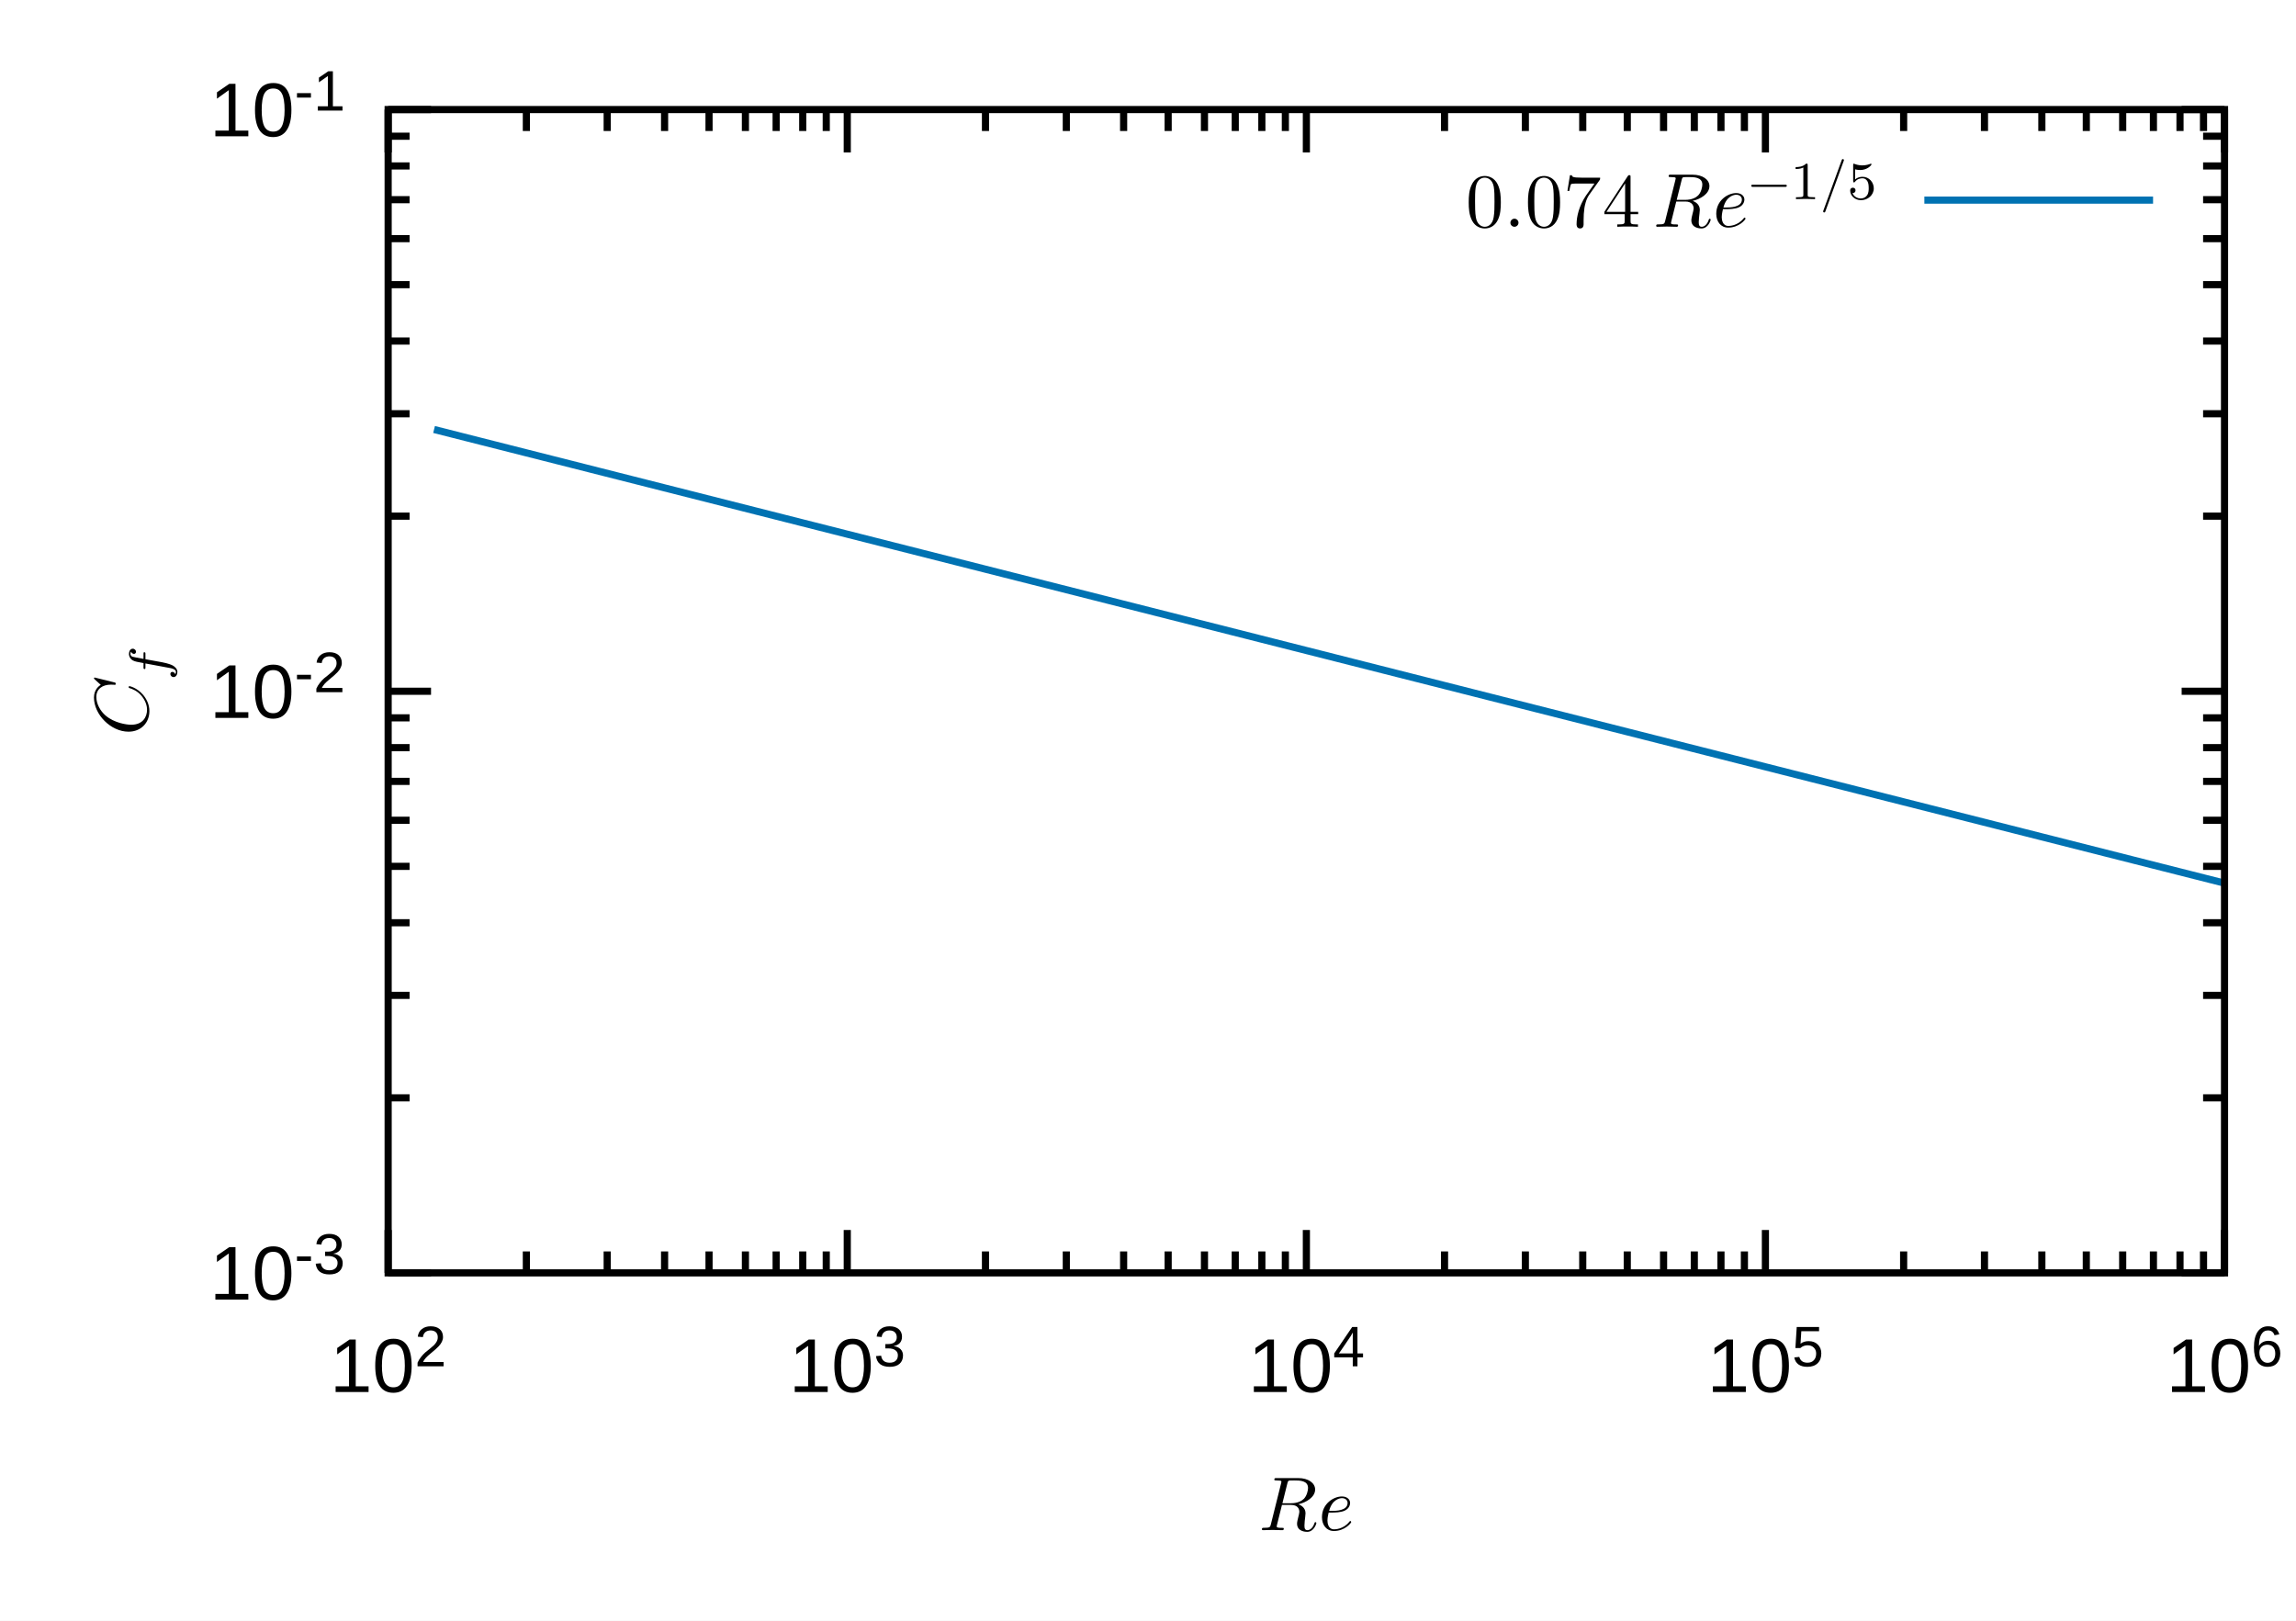
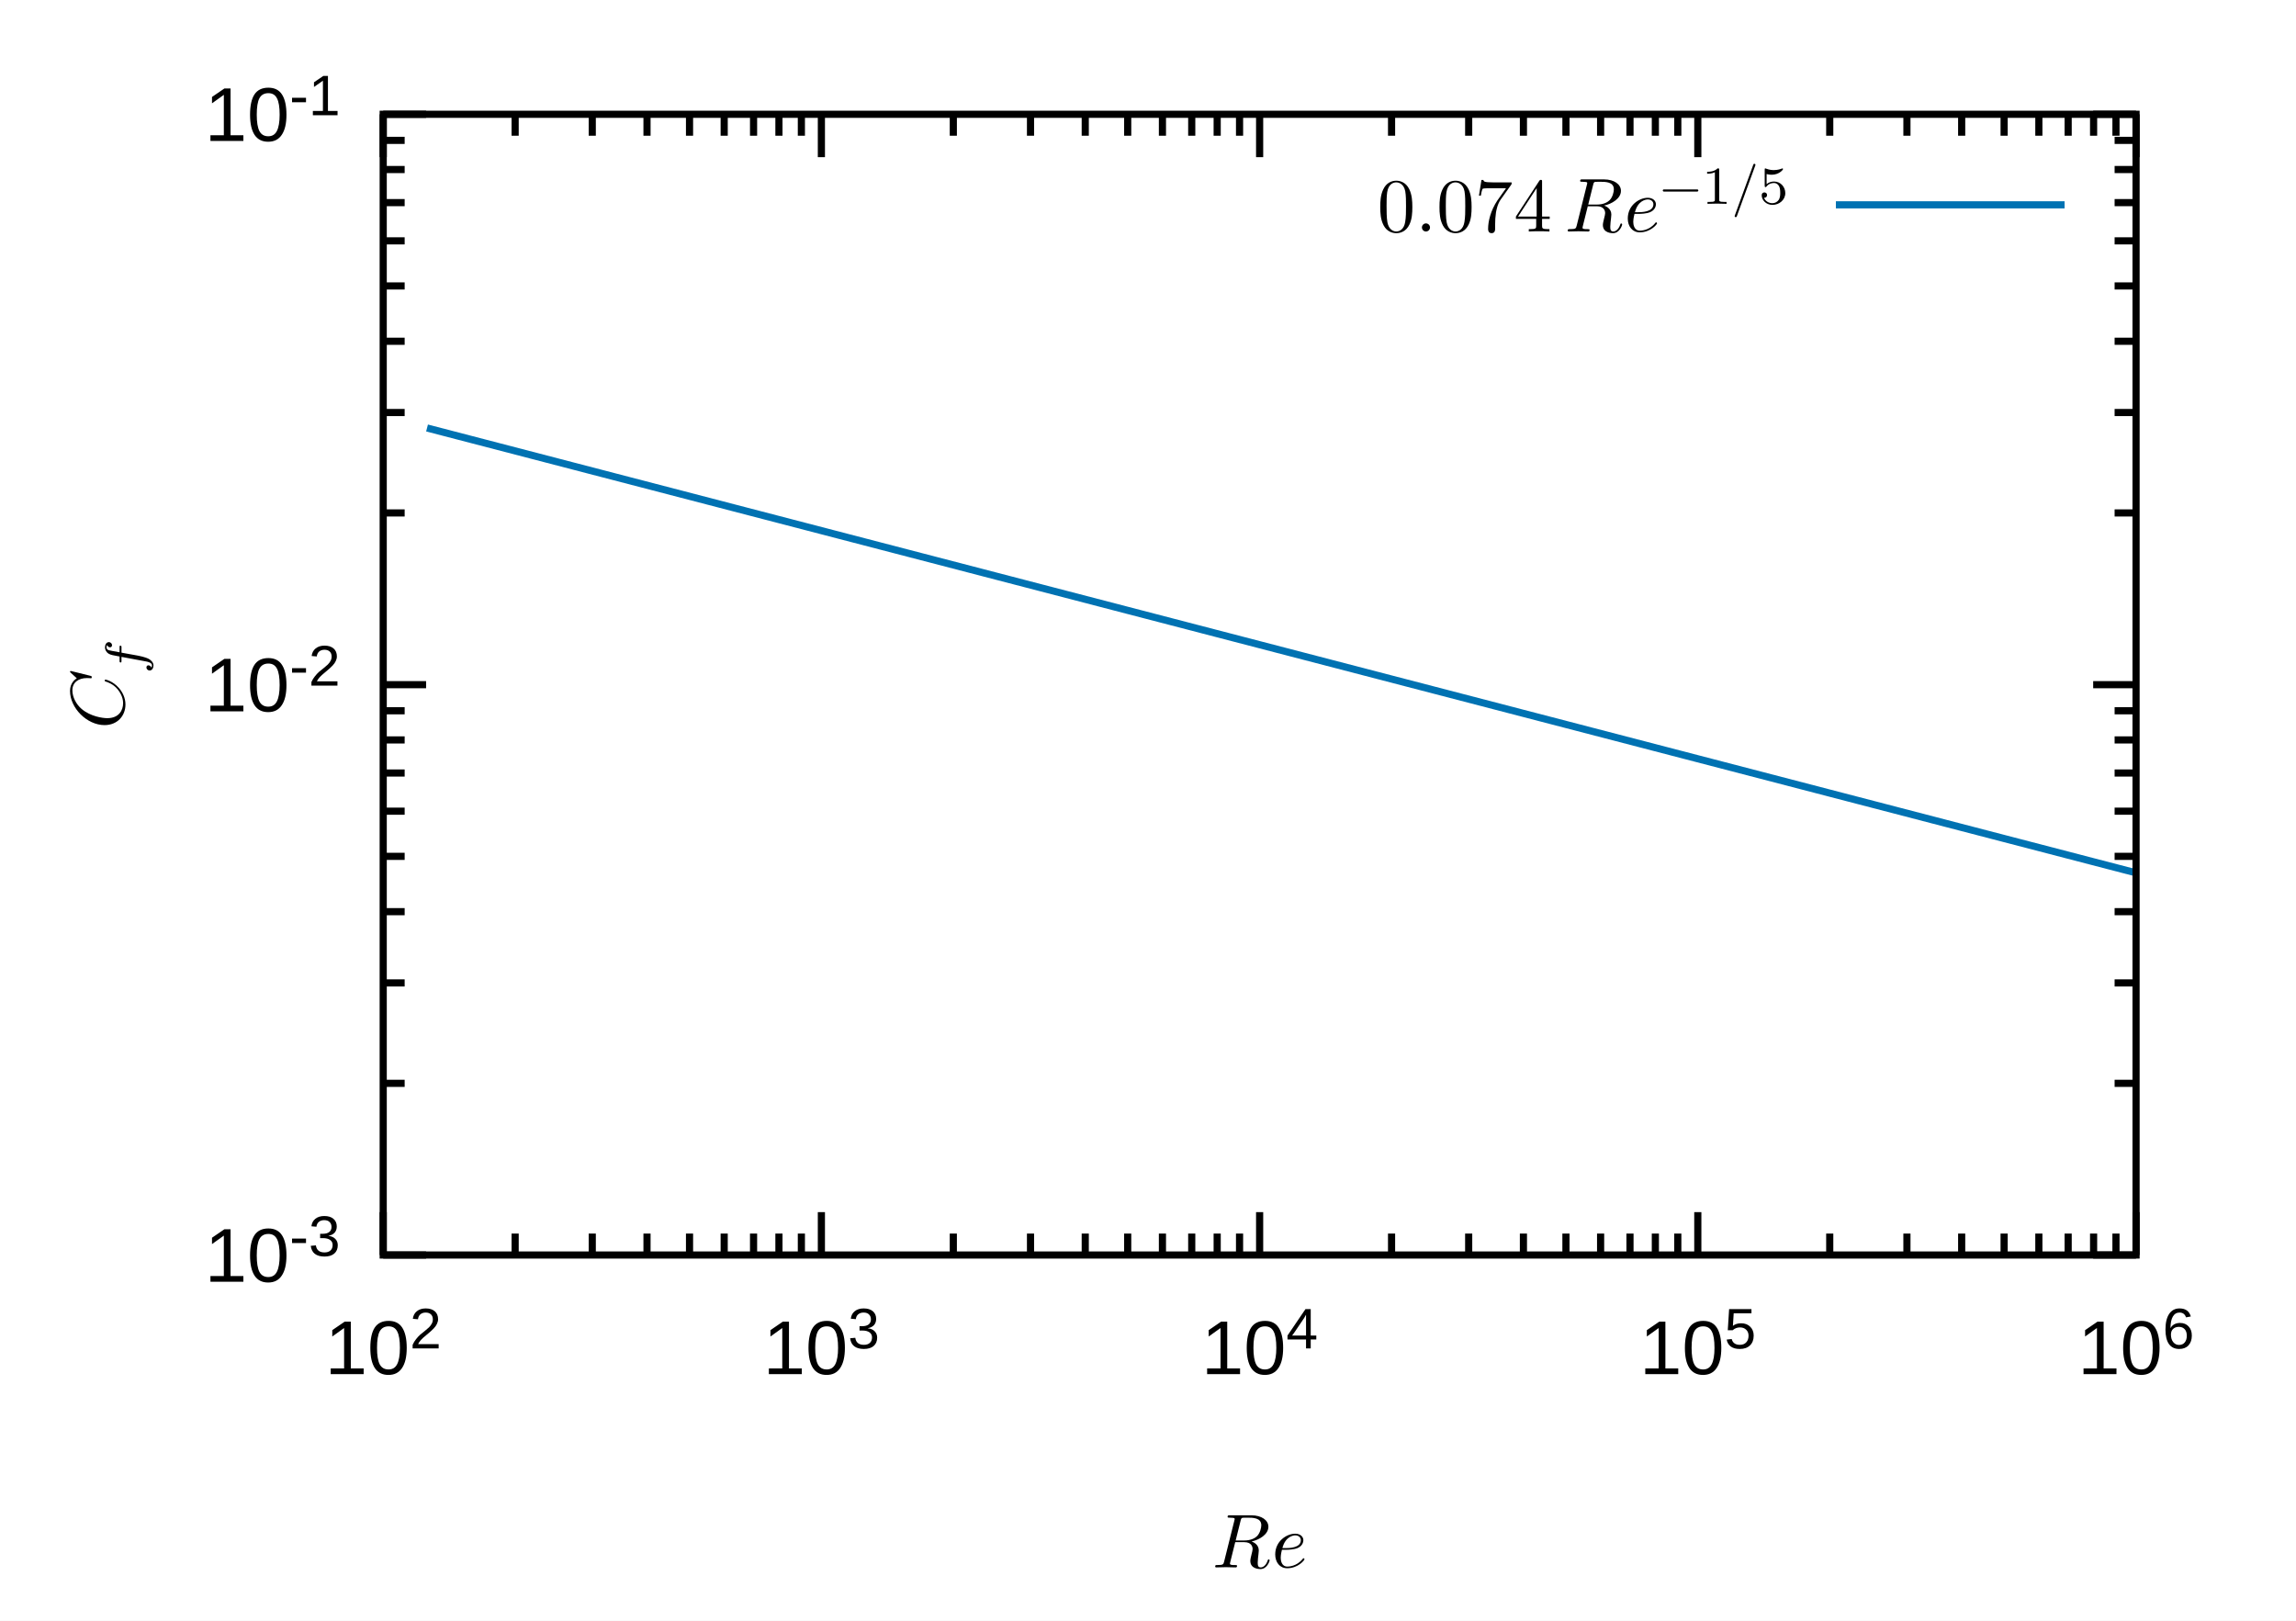
<svg xmlns="http://www.w3.org/2000/svg" xmlns:xlink="http://www.w3.org/1999/xlink" width="321.26" height="226.77" viewBox="0 0 321.26 226.77" font-family="Arial,Helvetica,sans-serif" font-size="10.67" fill="black" data-theme="paper" data-frame="black" data-grid-color="#a0a0a0">
  <rect x="0" y="0" width="321.26" height="226.77" fill="#ffffff" stroke="none" stroke-width="0" />
-   <g class="fs-axes" data-area="54.31 311.26 15.33 178.1" data-x="1e2 1e6" data-y="1e-3 1e-1" data-log="1 1" data-grid="0" data-font-size="10.67">
+   <g class="fs-axes" data-area="53.62 298.88 15.99 175.6" data-x="1e2 1e6" data-y="1e-3 1e-1" data-log="1 1" data-grid="0" data-font-size="10.67">
    <g class="fs-grid" display="none">
-       <polyline fill="none" stroke="#a0a0a0" stroke-width="0.5" stroke-dasharray="2,3" points="54.31,178.1 54.31,15.33" />
-       <polyline fill="none" stroke="#a0a0a0" stroke-width="0.5" stroke-dasharray="2,3" points="118.55,178.1 118.55,15.33" />
-       <polyline fill="none" stroke="#a0a0a0" stroke-width="0.5" stroke-dasharray="2,3" points="182.79,178.1 182.79,15.33" />
-       <polyline fill="none" stroke="#a0a0a0" stroke-width="0.5" stroke-dasharray="2,3" points="247.02,178.1 247.02,15.33" />
-       <polyline fill="none" stroke="#a0a0a0" stroke-width="0.5" stroke-dasharray="2,3" points="311.26,178.1 311.26,15.33" />
-       <polyline fill="none" stroke="#a0a0a0" stroke-width="0.5" stroke-dasharray="2,3" points="54.31,178.1 311.26,178.1" />
-       <polyline fill="none" stroke="#a0a0a0" stroke-width="0.5" stroke-dasharray="2,3" points="54.31,96.72 311.26,96.72" />
-       <polyline fill="none" stroke="#a0a0a0" stroke-width="0.5" stroke-dasharray="2,3" points="54.31,15.33 311.26,15.33" />
+       <polyline fill="none" stroke="#a0a0a0" stroke-width="0.5" stroke-dasharray="2,3" points="53.62,175.6 53.62,15.99" />
+       <polyline fill="none" stroke="#a0a0a0" stroke-width="0.5" stroke-dasharray="2,3" points="114.93,175.6 114.93,15.99" />
+       <polyline fill="none" stroke="#a0a0a0" stroke-width="0.5" stroke-dasharray="2,3" points="176.25,175.6 176.25,15.99" />
+       <polyline fill="none" stroke="#a0a0a0" stroke-width="0.5" stroke-dasharray="2,3" points="237.56,175.6 237.56,15.99" />
+       <polyline fill="none" stroke="#a0a0a0" stroke-width="0.5" stroke-dasharray="2,3" points="298.88,175.6 298.88,15.99" />
+       <polyline fill="none" stroke="#a0a0a0" stroke-width="0.5" stroke-dasharray="2,3" points="53.62,175.6 298.88,175.6" />
+       <polyline fill="none" stroke="#a0a0a0" stroke-width="0.5" stroke-dasharray="2,3" points="53.62,95.8 298.88,95.8" />
+       <polyline fill="none" stroke="#a0a0a0" stroke-width="0.5" stroke-dasharray="2,3" points="53.62,15.99 298.88,15.99" />
    </g>
-     <svg class="fs-plot" x="54.31" y="15.33" width="256.95" height="162.77" viewBox="0 0 1 1" preserveAspectRatio="none" overflow="hidden">
+     <svg class="fs-plot" x="53.62" y="15.99" width="245.26" height="159.61" viewBox="0 0 1 1" preserveAspectRatio="none" overflow="hidden">
      <g class="fs-series" data-series="1">
        <polyline fill="none" stroke="#0072b2" stroke-width="1" stroke-linejoin="round" vector-effect="non-scaling-stroke" points="0.025,0.275 0.05,0.285 0.075,0.295 0.1,0.305 0.125,0.315 0.15,0.325 0.175,0.335 0.2,0.345 0.225,0.355 0.25,0.365 0.275,0.375 0.3,0.385 0.325,0.395 0.35,0.405 0.375,0.415 0.4,0.425 0.425,0.435 0.45,0.445 0.475,0.455 0.5,0.465 0.525,0.475 0.55,0.485 0.575,0.495 0.6,0.505 0.625,0.515 0.65,0.525 0.675,0.535 0.7,0.545 0.725,0.555 0.75,0.565 0.775,0.575 0.8,0.585 0.825,0.595 0.85,0.605 0.875,0.615 0.9,0.625 0.925,0.635 0.95,0.645 0.975,0.655 1,0.665" />
      </g>
    </svg>
-     <rect x="54.31" y="15.33" width="256.95" height="162.77" fill="none" stroke="black" stroke-width="1" />
+     <rect x="53.62" y="15.99" width="245.26" height="159.61" fill="none" stroke="black" stroke-width="1" />
    <g class="fs-xticks">
-       <polyline fill="none" stroke="black" stroke-width="1" points="54.31,178.1 54.31,172.1" />
-       <polyline fill="none" stroke="black" stroke-width="1" points="54.31,15.33 54.31,21.33" />
-       <text x="54.31" y="194.77" text-anchor="middle">10<tspan dy="-0.45em" font-size="0.75em">2</tspan>
+       <polyline fill="none" stroke="black" stroke-width="1" points="53.62,175.6 53.62,169.6" />
+       <polyline fill="none" stroke="black" stroke-width="1" points="53.62,15.99 53.62,21.99" />
+       <text x="53.62" y="192.27" text-anchor="middle">10<tspan dy="-0.45em" font-size="0.75em">2</tspan>
      </text>
-       <polyline fill="none" stroke="black" stroke-width="1" points="118.55,178.1 118.55,172.1" />
-       <polyline fill="none" stroke="black" stroke-width="1" points="118.55,15.33 118.55,21.33" />
-       <text x="118.55" y="194.77" text-anchor="middle">10<tspan dy="-0.45em" font-size="0.75em">3</tspan>
+       <polyline fill="none" stroke="black" stroke-width="1" points="114.93,175.6 114.93,169.6" />
+       <polyline fill="none" stroke="black" stroke-width="1" points="114.93,15.99 114.93,21.99" />
+       <text x="114.93" y="192.27" text-anchor="middle">10<tspan dy="-0.45em" font-size="0.75em">3</tspan>
      </text>
-       <polyline fill="none" stroke="black" stroke-width="1" points="182.79,178.1 182.79,172.1" />
-       <polyline fill="none" stroke="black" stroke-width="1" points="182.79,15.33 182.79,21.33" />
-       <text x="182.79" y="194.77" text-anchor="middle">10<tspan dy="-0.45em" font-size="0.75em">4</tspan>
+       <polyline fill="none" stroke="black" stroke-width="1" points="176.25,175.6 176.25,169.6" />
+       <polyline fill="none" stroke="black" stroke-width="1" points="176.25,15.99 176.25,21.99" />
+       <text x="176.25" y="192.27" text-anchor="middle">10<tspan dy="-0.45em" font-size="0.75em">4</tspan>
      </text>
-       <polyline fill="none" stroke="black" stroke-width="1" points="247.02,178.1 247.02,172.1" />
-       <polyline fill="none" stroke="black" stroke-width="1" points="247.02,15.33 247.02,21.33" />
-       <text x="247.02" y="194.77" text-anchor="middle">10<tspan dy="-0.45em" font-size="0.75em">5</tspan>
+       <polyline fill="none" stroke="black" stroke-width="1" points="237.56,175.6 237.56,169.6" />
+       <polyline fill="none" stroke="black" stroke-width="1" points="237.56,15.99 237.56,21.99" />
+       <text x="237.56" y="192.27" text-anchor="middle">10<tspan dy="-0.45em" font-size="0.75em">5</tspan>
      </text>
-       <polyline fill="none" stroke="black" stroke-width="1" points="311.26,178.1 311.26,172.1" />
-       <polyline fill="none" stroke="black" stroke-width="1" points="311.26,15.33 311.26,21.33" />
-       <text x="311.26" y="194.77" text-anchor="middle">10<tspan dy="-0.45em" font-size="0.75em">6</tspan>
+       <polyline fill="none" stroke="black" stroke-width="1" points="298.88,175.6 298.88,169.6" />
+       <polyline fill="none" stroke="black" stroke-width="1" points="298.88,15.99 298.88,21.99" />
+       <text x="298.88" y="192.27" text-anchor="middle">10<tspan dy="-0.45em" font-size="0.75em">6</tspan>
      </text>
-       <polyline fill="none" stroke="black" stroke-width="1" points="73.65,178.1 73.65,175.1" />
-       <polyline fill="none" stroke="black" stroke-width="1" points="73.65,15.33 73.65,18.33" />
-       <polyline fill="none" stroke="black" stroke-width="1" points="84.96,178.1 84.96,175.1" />
-       <polyline fill="none" stroke="black" stroke-width="1" points="84.96,15.33 84.96,18.33" />
-       <polyline fill="none" stroke="black" stroke-width="1" points="92.99,178.1 92.99,175.1" />
-       <polyline fill="none" stroke="black" stroke-width="1" points="92.99,15.33 92.99,18.33" />
-       <polyline fill="none" stroke="black" stroke-width="1" points="99.21,178.1 99.21,175.1" />
-       <polyline fill="none" stroke="black" stroke-width="1" points="99.21,15.33 99.21,18.33" />
-       <polyline fill="none" stroke="black" stroke-width="1" points="104.3,178.1 104.3,175.1" />
-       <polyline fill="none" stroke="black" stroke-width="1" points="104.3,15.33 104.3,18.33" />
-       <polyline fill="none" stroke="black" stroke-width="1" points="108.6,178.1 108.6,175.1" />
-       <polyline fill="none" stroke="black" stroke-width="1" points="108.6,15.33 108.6,18.33" />
-       <polyline fill="none" stroke="black" stroke-width="1" points="112.32,178.1 112.32,175.1" />
-       <polyline fill="none" stroke="black" stroke-width="1" points="112.32,15.33 112.32,18.33" />
-       <polyline fill="none" stroke="black" stroke-width="1" points="115.61,178.1 115.61,175.1" />
-       <polyline fill="none" stroke="black" stroke-width="1" points="115.61,15.33 115.61,18.33" />
-       <polyline fill="none" stroke="black" stroke-width="1" points="137.89,178.1 137.89,175.1" />
-       <polyline fill="none" stroke="black" stroke-width="1" points="137.89,15.33 137.89,18.33" />
-       <polyline fill="none" stroke="black" stroke-width="1" points="149.2,178.1 149.2,175.1" />
-       <polyline fill="none" stroke="black" stroke-width="1" points="149.2,15.33 149.2,18.33" />
-       <polyline fill="none" stroke="black" stroke-width="1" points="157.22,178.1 157.22,175.1" />
-       <polyline fill="none" stroke="black" stroke-width="1" points="157.22,15.33 157.22,18.33" />
-       <polyline fill="none" stroke="black" stroke-width="1" points="163.45,178.1 163.45,175.1" />
-       <polyline fill="none" stroke="black" stroke-width="1" points="163.45,15.33 163.45,18.33" />
-       <polyline fill="none" stroke="black" stroke-width="1" points="168.53,178.1 168.53,175.1" />
-       <polyline fill="none" stroke="black" stroke-width="1" points="168.53,15.33 168.53,18.33" />
-       <polyline fill="none" stroke="black" stroke-width="1" points="172.84,178.1 172.84,175.1" />
-       <polyline fill="none" stroke="black" stroke-width="1" points="172.84,15.33 172.84,18.33" />
-       <polyline fill="none" stroke="black" stroke-width="1" points="176.56,178.1 176.56,175.1" />
-       <polyline fill="none" stroke="black" stroke-width="1" points="176.56,15.33 176.56,18.33" />
-       <polyline fill="none" stroke="black" stroke-width="1" points="179.85,178.1 179.85,175.1" />
-       <polyline fill="none" stroke="black" stroke-width="1" points="179.85,15.33 179.85,18.33" />
-       <polyline fill="none" stroke="black" stroke-width="1" points="202.12,178.1 202.12,175.1" />
-       <polyline fill="none" stroke="black" stroke-width="1" points="202.12,15.33 202.12,18.33" />
-       <polyline fill="none" stroke="black" stroke-width="1" points="213.43,178.1 213.43,175.1" />
-       <polyline fill="none" stroke="black" stroke-width="1" points="213.43,15.33 213.43,18.33" />
-       <polyline fill="none" stroke="black" stroke-width="1" points="221.46,178.1 221.46,175.1" />
-       <polyline fill="none" stroke="black" stroke-width="1" points="221.46,15.33 221.46,18.33" />
-       <polyline fill="none" stroke="black" stroke-width="1" points="227.69,178.1 227.69,175.1" />
-       <polyline fill="none" stroke="black" stroke-width="1" points="227.69,15.33 227.69,18.33" />
-       <polyline fill="none" stroke="black" stroke-width="1" points="232.77,178.1 232.77,175.1" />
-       <polyline fill="none" stroke="black" stroke-width="1" points="232.77,15.33 232.77,18.33" />
-       <polyline fill="none" stroke="black" stroke-width="1" points="237.07,178.1 237.07,175.1" />
-       <polyline fill="none" stroke="black" stroke-width="1" points="237.07,15.33 237.07,18.33" />
-       <polyline fill="none" stroke="black" stroke-width="1" points="240.8,178.1 240.8,175.1" />
-       <polyline fill="none" stroke="black" stroke-width="1" points="240.8,15.33 240.8,18.33" />
-       <polyline fill="none" stroke="black" stroke-width="1" points="244.08,178.1 244.08,175.1" />
-       <polyline fill="none" stroke="black" stroke-width="1" points="244.08,15.33 244.08,18.33" />
-       <polyline fill="none" stroke="black" stroke-width="1" points="266.36,178.1 266.36,175.1" />
-       <polyline fill="none" stroke="black" stroke-width="1" points="266.36,15.33 266.36,18.33" />
-       <polyline fill="none" stroke="black" stroke-width="1" points="277.67,178.1 277.67,175.1" />
-       <polyline fill="none" stroke="black" stroke-width="1" points="277.67,15.33 277.67,18.33" />
-       <polyline fill="none" stroke="black" stroke-width="1" points="285.7,178.1 285.7,175.1" />
-       <polyline fill="none" stroke="black" stroke-width="1" points="285.7,15.33 285.7,18.33" />
-       <polyline fill="none" stroke="black" stroke-width="1" points="291.92,178.1 291.92,175.1" />
-       <polyline fill="none" stroke="black" stroke-width="1" points="291.92,15.33 291.92,18.33" />
-       <polyline fill="none" stroke="black" stroke-width="1" points="297.01,178.1 297.01,175.1" />
-       <polyline fill="none" stroke="black" stroke-width="1" points="297.01,15.33 297.01,18.33" />
-       <polyline fill="none" stroke="black" stroke-width="1" points="301.31,178.1 301.31,175.1" />
-       <polyline fill="none" stroke="black" stroke-width="1" points="301.31,15.33 301.31,18.33" />
-       <polyline fill="none" stroke="black" stroke-width="1" points="305.03,178.1 305.03,175.1" />
-       <polyline fill="none" stroke="black" stroke-width="1" points="305.03,15.33 305.03,18.33" />
-       <polyline fill="none" stroke="black" stroke-width="1" points="308.32,178.1 308.32,175.1" />
-       <polyline fill="none" stroke="black" stroke-width="1" points="308.32,15.33 308.32,18.33" />
+       <polyline fill="none" stroke="black" stroke-width="1" points="72.08,175.6 72.08,172.6" />
+       <polyline fill="none" stroke="black" stroke-width="1" points="72.08,15.99 72.08,18.99" />
+       <polyline fill="none" stroke="black" stroke-width="1" points="82.87,175.6 82.87,172.6" />
+       <polyline fill="none" stroke="black" stroke-width="1" points="82.87,15.99 82.87,18.99" />
+       <polyline fill="none" stroke="black" stroke-width="1" points="90.53,175.6 90.53,172.6" />
+       <polyline fill="none" stroke="black" stroke-width="1" points="90.53,15.99 90.53,18.99" />
+       <polyline fill="none" stroke="black" stroke-width="1" points="96.48,175.6 96.48,172.6" />
+       <polyline fill="none" stroke="black" stroke-width="1" points="96.48,15.99 96.48,18.99" />
+       <polyline fill="none" stroke="black" stroke-width="1" points="101.33,175.6 101.33,172.6" />
+       <polyline fill="none" stroke="black" stroke-width="1" points="101.33,15.99 101.33,18.99" />
+       <polyline fill="none" stroke="black" stroke-width="1" points="105.44,175.6 105.44,172.6" />
+       <polyline fill="none" stroke="black" stroke-width="1" points="105.44,15.99 105.44,18.99" />
+       <polyline fill="none" stroke="black" stroke-width="1" points="108.99,175.6 108.99,172.6" />
+       <polyline fill="none" stroke="black" stroke-width="1" points="108.99,15.99 108.99,18.99" />
+       <polyline fill="none" stroke="black" stroke-width="1" points="112.13,175.6 112.13,172.6" />
+       <polyline fill="none" stroke="black" stroke-width="1" points="112.13,15.99 112.13,18.99" />
+       <polyline fill="none" stroke="black" stroke-width="1" points="133.39,175.6 133.39,172.6" />
+       <polyline fill="none" stroke="black" stroke-width="1" points="133.39,15.99 133.39,18.99" />
+       <polyline fill="none" stroke="black" stroke-width="1" points="144.19,175.6 144.19,172.6" />
+       <polyline fill="none" stroke="black" stroke-width="1" points="144.19,15.99 144.19,18.99" />
+       <polyline fill="none" stroke="black" stroke-width="1" points="151.85,175.6 151.85,172.6" />
+       <polyline fill="none" stroke="black" stroke-width="1" points="151.85,15.99 151.85,18.99" />
+       <polyline fill="none" stroke="black" stroke-width="1" points="157.79,175.6 157.79,172.6" />
+       <polyline fill="none" stroke="black" stroke-width="1" points="157.79,15.99 157.79,18.99" />
+       <polyline fill="none" stroke="black" stroke-width="1" points="162.65,175.6 162.65,172.6" />
+       <polyline fill="none" stroke="black" stroke-width="1" points="162.65,15.99 162.65,18.99" />
+       <polyline fill="none" stroke="black" stroke-width="1" points="166.75,175.6 166.75,172.6" />
+       <polyline fill="none" stroke="black" stroke-width="1" points="166.75,15.99 166.75,18.99" />
+       <polyline fill="none" stroke="black" stroke-width="1" points="170.31,175.6 170.31,172.6" />
+       <polyline fill="none" stroke="black" stroke-width="1" points="170.31,15.99 170.31,18.99" />
+       <polyline fill="none" stroke="black" stroke-width="1" points="173.44,175.6 173.44,172.6" />
+       <polyline fill="none" stroke="black" stroke-width="1" points="173.44,15.99 173.44,18.99" />
+       <polyline fill="none" stroke="black" stroke-width="1" points="194.71,175.6 194.71,172.6" />
+       <polyline fill="none" stroke="black" stroke-width="1" points="194.71,15.99 194.71,18.99" />
+       <polyline fill="none" stroke="black" stroke-width="1" points="205.5,175.6 205.5,172.6" />
+       <polyline fill="none" stroke="black" stroke-width="1" points="205.5,15.99 205.5,18.99" />
+       <polyline fill="none" stroke="black" stroke-width="1" points="213.16,175.6 213.16,172.6" />
+       <polyline fill="none" stroke="black" stroke-width="1" points="213.16,15.99 213.16,18.99" />
+       <polyline fill="none" stroke="black" stroke-width="1" points="219.11,175.6 219.11,172.6" />
+       <polyline fill="none" stroke="black" stroke-width="1" points="219.11,15.99 219.11,18.99" />
+       <polyline fill="none" stroke="black" stroke-width="1" points="223.96,175.6 223.96,172.6" />
+       <polyline fill="none" stroke="black" stroke-width="1" points="223.96,15.99 223.96,18.99" />
+       <polyline fill="none" stroke="black" stroke-width="1" points="228.07,175.6 228.07,172.6" />
+       <polyline fill="none" stroke="black" stroke-width="1" points="228.07,15.99 228.07,18.99" />
+       <polyline fill="none" stroke="black" stroke-width="1" points="231.62,175.6 231.62,172.6" />
+       <polyline fill="none" stroke="black" stroke-width="1" points="231.62,15.99 231.62,18.99" />
+       <polyline fill="none" stroke="black" stroke-width="1" points="234.76,175.6 234.76,172.6" />
+       <polyline fill="none" stroke="black" stroke-width="1" points="234.76,15.99 234.76,18.99" />
+       <polyline fill="none" stroke="black" stroke-width="1" points="256.02,175.6 256.02,172.6" />
+       <polyline fill="none" stroke="black" stroke-width="1" points="256.02,15.99 256.02,18.99" />
+       <polyline fill="none" stroke="black" stroke-width="1" points="266.82,175.6 266.82,172.6" />
+       <polyline fill="none" stroke="black" stroke-width="1" points="266.82,15.99 266.82,18.99" />
+       <polyline fill="none" stroke="black" stroke-width="1" points="274.48,175.6 274.48,172.6" />
+       <polyline fill="none" stroke="black" stroke-width="1" points="274.48,15.99 274.48,18.99" />
+       <polyline fill="none" stroke="black" stroke-width="1" points="280.42,175.6 280.42,172.6" />
+       <polyline fill="none" stroke="black" stroke-width="1" points="280.42,15.99 280.42,18.99" />
+       <polyline fill="none" stroke="black" stroke-width="1" points="285.28,175.6 285.28,172.6" />
+       <polyline fill="none" stroke="black" stroke-width="1" points="285.28,15.99 285.28,18.99" />
+       <polyline fill="none" stroke="black" stroke-width="1" points="289.38,175.6 289.38,172.6" />
+       <polyline fill="none" stroke="black" stroke-width="1" points="289.38,15.99 289.38,18.99" />
+       <polyline fill="none" stroke="black" stroke-width="1" points="292.94,175.6 292.94,172.6" />
+       <polyline fill="none" stroke="black" stroke-width="1" points="292.94,15.99 292.94,18.99" />
+       <polyline fill="none" stroke="black" stroke-width="1" points="296.07,175.6 296.07,172.6" />
+       <polyline fill="none" stroke="black" stroke-width="1" points="296.07,15.99 296.07,18.99" />
    </g>
    <g class="fs-yticks">
-       <polyline fill="none" stroke="black" stroke-width="1" points="54.31,178.1 60.31,178.1" />
-       <polyline fill="none" stroke="black" stroke-width="1" points="311.26,178.1 305.26,178.1" />
-       <text x="48.31" y="181.84" text-anchor="end">10<tspan dy="-0.45em" font-size="0.75em">-3</tspan>
+       <polyline fill="none" stroke="black" stroke-width="1" points="53.62,175.6 59.62,175.6" />
+       <polyline fill="none" stroke="black" stroke-width="1" points="298.88,175.6 292.88,175.6" />
+       <text x="47.62" y="179.34" text-anchor="end">10<tspan dy="-0.45em" font-size="0.75em">-3</tspan>
      </text>
-       <polyline fill="none" stroke="black" stroke-width="1" points="54.31,96.72 60.31,96.72" />
-       <polyline fill="none" stroke="black" stroke-width="1" points="311.26,96.72 305.26,96.72" />
-       <text x="48.31" y="100.45" text-anchor="end">10<tspan dy="-0.45em" font-size="0.75em">-2</tspan>
+       <polyline fill="none" stroke="black" stroke-width="1" points="53.62,95.8 59.62,95.8" />
+       <polyline fill="none" stroke="black" stroke-width="1" points="298.88,95.8 292.88,95.8" />
+       <text x="47.62" y="99.53" text-anchor="end">10<tspan dy="-0.45em" font-size="0.75em">-2</tspan>
      </text>
-       <polyline fill="none" stroke="black" stroke-width="1" points="54.31,15.33 60.31,15.33" />
-       <polyline fill="none" stroke="black" stroke-width="1" points="311.26,15.33 305.26,15.33" />
-       <text x="48.31" y="19.07" text-anchor="end">10<tspan dy="-0.45em" font-size="0.75em">-1</tspan>
+       <polyline fill="none" stroke="black" stroke-width="1" points="53.62,15.99 59.62,15.99" />
+       <polyline fill="none" stroke="black" stroke-width="1" points="298.88,15.99 292.88,15.99" />
+       <text x="47.62" y="19.72" text-anchor="end">10<tspan dy="-0.45em" font-size="0.75em">-1</tspan>
      </text>
-       <polyline fill="none" stroke="black" stroke-width="1" points="54.31,153.61 57.31,153.61" />
-       <polyline fill="none" stroke="black" stroke-width="1" points="311.26,153.61 308.26,153.61" />
-       <polyline fill="none" stroke="black" stroke-width="1" points="54.31,139.27 57.31,139.27" />
-       <polyline fill="none" stroke="black" stroke-width="1" points="311.26,139.27 308.26,139.27" />
-       <polyline fill="none" stroke="black" stroke-width="1" points="54.31,129.11 57.31,129.11" />
-       <polyline fill="none" stroke="black" stroke-width="1" points="311.26,129.11 308.26,129.11" />
-       <polyline fill="none" stroke="black" stroke-width="1" points="54.31,121.22 57.31,121.22" />
-       <polyline fill="none" stroke="black" stroke-width="1" points="311.26,121.22 308.26,121.22" />
-       <polyline fill="none" stroke="black" stroke-width="1" points="54.31,114.77 57.31,114.77" />
-       <polyline fill="none" stroke="black" stroke-width="1" points="311.26,114.77 308.26,114.77" />
-       <polyline fill="none" stroke="black" stroke-width="1" points="54.31,109.33 57.31,109.33" />
-       <polyline fill="none" stroke="black" stroke-width="1" points="311.26,109.33 308.26,109.33" />
-       <polyline fill="none" stroke="black" stroke-width="1" points="54.31,104.61 57.31,104.61" />
-       <polyline fill="none" stroke="black" stroke-width="1" points="311.26,104.61 308.26,104.61" />
-       <polyline fill="none" stroke="black" stroke-width="1" points="54.31,100.44 57.31,100.44" />
-       <polyline fill="none" stroke="black" stroke-width="1" points="311.26,100.44 308.26,100.44" />
-       <polyline fill="none" stroke="black" stroke-width="1" points="54.31,72.22 57.31,72.22" />
-       <polyline fill="none" stroke="black" stroke-width="1" points="311.26,72.22 308.26,72.22" />
-       <polyline fill="none" stroke="black" stroke-width="1" points="54.31,57.89 57.31,57.89" />
-       <polyline fill="none" stroke="black" stroke-width="1" points="311.26,57.89 308.26,57.89" />
-       <polyline fill="none" stroke="black" stroke-width="1" points="54.31,47.72 57.31,47.72" />
-       <polyline fill="none" stroke="black" stroke-width="1" points="311.26,47.72 308.26,47.72" />
-       <polyline fill="none" stroke="black" stroke-width="1" points="54.31,39.83 57.31,39.83" />
-       <polyline fill="none" stroke="black" stroke-width="1" points="311.26,39.83 308.26,39.83" />
-       <polyline fill="none" stroke="black" stroke-width="1" points="54.31,33.39 57.31,33.39" />
-       <polyline fill="none" stroke="black" stroke-width="1" points="311.26,33.39 308.26,33.39" />
-       <polyline fill="none" stroke="black" stroke-width="1" points="54.31,27.94 57.31,27.94" />
-       <polyline fill="none" stroke="black" stroke-width="1" points="311.26,27.94 308.26,27.94" />
-       <polyline fill="none" stroke="black" stroke-width="1" points="54.31,23.22 57.31,23.22" />
-       <polyline fill="none" stroke="black" stroke-width="1" points="311.26,23.22 308.26,23.22" />
-       <polyline fill="none" stroke="black" stroke-width="1" points="54.31,19.06 57.31,19.06" />
-       <polyline fill="none" stroke="black" stroke-width="1" points="311.26,19.06 308.26,19.06" />
+       <polyline fill="none" stroke="black" stroke-width="1" points="53.62,151.58 56.62,151.58" />
+       <polyline fill="none" stroke="black" stroke-width="1" points="298.88,151.58 295.88,151.58" />
+       <polyline fill="none" stroke="black" stroke-width="1" points="53.62,137.53 56.62,137.53" />
+       <polyline fill="none" stroke="black" stroke-width="1" points="298.88,137.53 295.88,137.53" />
+       <polyline fill="none" stroke="black" stroke-width="1" points="53.62,127.56 56.62,127.56" />
+       <polyline fill="none" stroke="black" stroke-width="1" points="298.88,127.56 295.88,127.56" />
+       <polyline fill="none" stroke="black" stroke-width="1" points="53.62,119.82 56.62,119.82" />
+       <polyline fill="none" stroke="black" stroke-width="1" points="298.88,119.82 295.88,119.82" />
+       <polyline fill="none" stroke="black" stroke-width="1" points="53.62,113.5 56.62,113.5" />
+       <polyline fill="none" stroke="black" stroke-width="1" points="298.88,113.5 295.88,113.5" />
+       <polyline fill="none" stroke="black" stroke-width="1" points="53.62,108.16 56.62,108.16" />
+       <polyline fill="none" stroke="black" stroke-width="1" points="298.88,108.16 295.88,108.16" />
+       <polyline fill="none" stroke="black" stroke-width="1" points="53.62,103.53 56.62,103.53" />
+       <polyline fill="none" stroke="black" stroke-width="1" points="298.88,103.53 295.88,103.53" />
+       <polyline fill="none" stroke="black" stroke-width="1" points="53.62,99.45 56.62,99.45" />
+       <polyline fill="none" stroke="black" stroke-width="1" points="298.88,99.45 295.88,99.45" />
+       <polyline fill="none" stroke="black" stroke-width="1" points="53.62,71.77 56.62,71.77" />
+       <polyline fill="none" stroke="black" stroke-width="1" points="298.88,71.77 295.88,71.77" />
+       <polyline fill="none" stroke="black" stroke-width="1" points="53.62,57.72 56.62,57.72" />
+       <polyline fill="none" stroke="black" stroke-width="1" points="298.88,57.72 295.88,57.72" />
+       <polyline fill="none" stroke="black" stroke-width="1" points="53.62,47.75 56.62,47.75" />
+       <polyline fill="none" stroke="black" stroke-width="1" points="298.88,47.75 295.88,47.75" />
+       <polyline fill="none" stroke="black" stroke-width="1" points="53.62,40.01 56.62,40.01" />
+       <polyline fill="none" stroke="black" stroke-width="1" points="298.88,40.01 295.88,40.01" />
+       <polyline fill="none" stroke="black" stroke-width="1" points="53.62,33.7 56.62,33.7" />
+       <polyline fill="none" stroke="black" stroke-width="1" points="298.88,33.7 295.88,33.7" />
+       <polyline fill="none" stroke="black" stroke-width="1" points="53.62,28.35 56.62,28.35" />
+       <polyline fill="none" stroke="black" stroke-width="1" points="298.88,28.35 295.88,28.35" />
+       <polyline fill="none" stroke="black" stroke-width="1" points="53.62,23.72 56.62,23.72" />
+       <polyline fill="none" stroke="black" stroke-width="1" points="298.88,23.72 295.88,23.72" />
+       <polyline fill="none" stroke="black" stroke-width="1" points="53.62,19.64 56.62,19.64" />
+       <polyline fill="none" stroke="black" stroke-width="1" points="298.88,19.64 295.88,19.64" />
    </g>
-     <text x="182.79" y="214.1" fill-opacity="0" text-anchor="middle">$Re$</text>
-     <g class="fs-glyphs" transform="translate(182.79 214.1)">
+     <text x="176.25" y="219.31" fill-opacity="0" text-anchor="middle">$Re$</text>
+     <g class="fs-glyphs" transform="translate(176.25 219.31)">
      <use xlink:href="#fs-g9-213" transform="translate(-6.66 0) scale(0.01067 -0.01067)" />
      <use xlink:href="#fs-g9-226" transform="translate(1.69 0) scale(0.01067 -0.01067)" />
    </g>
-     <text x="20.67" y="96.72" fill-opacity="0" text-anchor="middle" transform="rotate(-90 20.67 96.72)">$C_f$</text>
-     <g class="fs-glyphs" transform="translate(20.67 96.72) rotate(-90)">
+     <text x="17.32" y="95.8" fill-opacity="0" text-anchor="middle" transform="rotate(-90 17.32 95.8)">$C_f$</text>
+     <g class="fs-glyphs" transform="translate(17.32 95.8) rotate(-90)">
      <use xlink:href="#fs-g9-198" transform="translate(-6.19 0) scale(0.01067 -0.01067)" />
      <use xlink:href="#fs-g9-714" transform="translate(1.44 2.63) scale(0.00747 -0.00747)" />
    </g>
    <g class="fs-key-entry" data-series="1">
-       <polyline fill="none" stroke="#0072b2" stroke-width="1" points="269.26,28 301.26,28" />
-       <text x="263.26" y="31.73" fill-opacity="0" text-anchor="end">$0.074\,Re^{-1/5}$</text>
-       <g class="fs-glyphs" transform="translate(263.26 31.73)">
+       <polyline fill="none" stroke="#0072b2" stroke-width="1" points="256.88,28.66 288.88,28.66" />
+       <text x="250.88" y="32.39" fill-opacity="0" text-anchor="end">$0.074\,Re^{-1/5}$</text>
+       <g class="fs-glyphs" transform="translate(250.88 32.39)">
        <use xlink:href="#fs-g9-16" transform="translate(-58.17 0) scale(0.01067 -0.01067)" />
        <use xlink:href="#fs-g9-14" transform="translate(-52.84 0) scale(0.01067 -0.01067)" />
        <use xlink:href="#fs-g9-16" transform="translate(-49.88 0) scale(0.01067 -0.01067)" />
        <use xlink:href="#fs-g9-23" transform="translate(-44.54 0) scale(0.01067 -0.01067)" />
        <use xlink:href="#fs-g9-20" transform="translate(-39.07 0) scale(0.01067 -0.01067)" />
        <use xlink:href="#fs-g9-213" transform="translate(-31.96 0) scale(0.01067 -0.01067)" />
        <use xlink:href="#fs-g9-226" transform="translate(-23.61 0) scale(0.01067 -0.01067)" />
        <use xlink:href="#fs-g9-156" transform="translate(-18.64 -3.87) scale(0.00747 -0.00747)" />
        <use xlink:href="#fs-g9-348" transform="translate(-12.83 -3.87) scale(0.00747 -0.00747)" />
        <use xlink:href="#fs-g9-15" transform="translate(-8.58 -3.87) scale(0.00747 -0.00747)" />
        <use xlink:href="#fs-g9-356" transform="translate(-4.85 -3.87) scale(0.00747 -0.00747)" />
      </g>
    </g>
  </g>
  <defs>
    <path id="fs-g9-213" d="M646 553C646 519 630 450 591 411C565 385 512 353 422 353L310 353L375 614C381 638 384 648 403 651C412 652 444 652 464 652C535 652 646 652 646 553ZM755 93C755 105 743 105 743 105C734 105 732 98 730 91C705 17 662 0 639 0C606 0 599 22 599 61C599 92 605 143 609 175C611 189 613 208 613 222C613 299 546 330 519 340C620 362 739 432 739 533C739 619 649 683 518 683L233 683C213 683 204 683 204 663C204 652 213 652 232 652C232 652 253 652 270 650C288 648 297 647 297 634C297 630 296 627 293 615L159 78C149 39 147 31 68 31C50 31 41 31 41 11C41 0 55 0 55 0L181 3L308 0C316 0 328 0 328 20C328 31 319 31 300 31C263 31 235 31 235 49C235 55 237 60 238 66L304 331L423 331C514 331 532 275 532 240C532 225 524 194 518 171C511 143 502 106 502 86C502 -22 622 -22 635 -22C720 -22 755 79 755 93Z" />
    <path id="fs-g9-226" d="M430 107C430 113 424 120 418 120C413 120 411 118 405 110C326 11 217 11 205 11C127 11 118 95 118 127C118 139 119 170 134 231L187 231C216 231 290 233 340 254C410 284 415 343 415 357C415 401 377 442 308 442C197 442 46 345 46 170C46 68 105 -11 203 -11C346 -11 430 95 430 107ZM382 357C382 253 222 253 181 253L140 253C179 405 282 420 308 420C355 420 382 391 382 357Z" />
    <path id="fs-g9-198" d="M760 695C760 698 758 705 749 705C746 705 745 704 734 693L664 616C655 630 609 705 498 705C275 705 50 484 50 252C50 87 168 -22 321 -22C408 -22 484 18 537 64C630 146 647 237 647 240C647 250 635 250 635 250C629 250 624 248 622 240C613 211 590 140 521 82C452 26 389 9 337 9C247 9 141 61 141 217C141 274 162 436 262 553C323 624 417 674 506 674C608 674 667 597 667 481C667 441 664 440 664 430C664 420 675 420 679 420C692 420 692 422 697 440Z" />
    <path id="fs-g9-714" d="M604 633C604 679 555 704 504 704C460 704 411 679 384 629C364 592 356 547 335 431L256 431C236 431 223 431 223 409C223 395 236 395 254 395L328 395L240 -78C235 -100 218 -176 170 -176C170 -176 145 -176 126 -164C167 -151 170 -115 170 -109C170 -87 153 -72 130 -72C103 -72 73 -95 73 -133C73 -178 120 -204 170 -204C234 -204 278 -138 290 -116C326 -49 349 74 351 86L407 395L505 395C525 395 538 395 538 417C538 431 525 431 507 431L414 431C437 558 445 604 453 633C458 655 480 676 504 676C504 676 532 676 551 664C510 651 507 615 507 609C507 587 524 572 547 572C574 572 604 595 604 633Z" />
    <path id="fs-g9-16" d="M460 320C460 400 455 480 420 554C374 650 292 666 250 666C190 666 117 640 76 547C44 478 39 400 39 320C39 245 43 155 84 79C127 -2 200 -22 249 -22C303 -22 379 -1 423 94C455 163 460 241 460 320ZM377 332C377 257 377 189 366 125C351 30 294 0 249 0C210 0 151 25 133 121C122 181 122 273 122 332C122 396 122 462 130 516C149 635 224 644 249 644C282 644 348 626 367 527C377 471 377 395 377 332Z" />
    <path id="fs-g9-14" d="M192 53C192 82 168 106 139 106C110 106 86 82 86 53C86 24 110 0 139 0C168 0 192 24 192 53Z" />
    <path id="fs-g9-23" d="M485 644L242 644C120 644 118 657 114 676L89 676L56 470L81 470C84 486 93 549 106 561C113 567 191 567 204 567L411 567L299 409C209 274 176 135 176 33C176 23 176 -22 222 -22C268 -22 268 23 268 33L268 84C268 139 271 194 279 248C283 271 297 357 341 419L476 609C485 621 485 623 485 644Z" />
    <path id="fs-g9-20" d="M471 165L471 196L371 196L371 651C371 671 371 677 355 677C346 677 343 677 335 665L28 196L28 165L294 165L294 78C294 42 292 31 218 31L197 31L197 0C238 3 290 3 332 3C374 3 427 3 468 0L468 31L447 31C373 31 371 42 371 78L371 165ZM300 196L56 196L300 569Z" />
    <path id="fs-g9-156" d="M722 250C722 261 713 270 702 270L76 270C65 270 56 261 56 250C56 239 65 230 76 230L702 230C713 230 722 239 722 250Z" />
    <path id="fs-g9-348" d="M473 0L473 36L435 36C335 36 335 49 335 82L335 636C335 663 333 664 305 664C241 601 150 600 109 600L109 564C133 564 199 564 254 592L254 82C254 49 254 36 154 36L116 36L116 0L294 4Z" />
    <path id="fs-g9-15" d="M445 730C445 741 436 750 425 750C416 750 409 745 406 737L57 -223C56 -225 56 -228 56 -230C56 -241 65 -250 76 -250C85 -250 92 -245 95 -237L444 723C445 725 445 728 445 730Z" />
    <path id="fs-g9-356" d="M505 201C505 314 419 418 295 418C251 418 199 407 155 369L155 558C206 545 236 545 252 545C384 545 462 635 462 650C462 661 455 664 450 664C450 664 446 664 442 661C418 652 365 632 291 632C263 632 210 634 145 659C135 664 132 664 132 664C119 664 119 653 119 637L119 342C119 325 119 313 135 313C144 313 145 315 155 327C198 382 259 390 294 390C354 390 381 342 386 334C404 301 410 263 410 205C410 175 410 116 380 72C355 36 312 12 263 12C198 12 131 48 106 114C144 111 163 136 163 163C163 206 126 214 113 214C113 214 63 214 63 160C63 70 145 -20 265 -20C393 -20 505 75 505 201Z" />
  </defs>
</svg>
